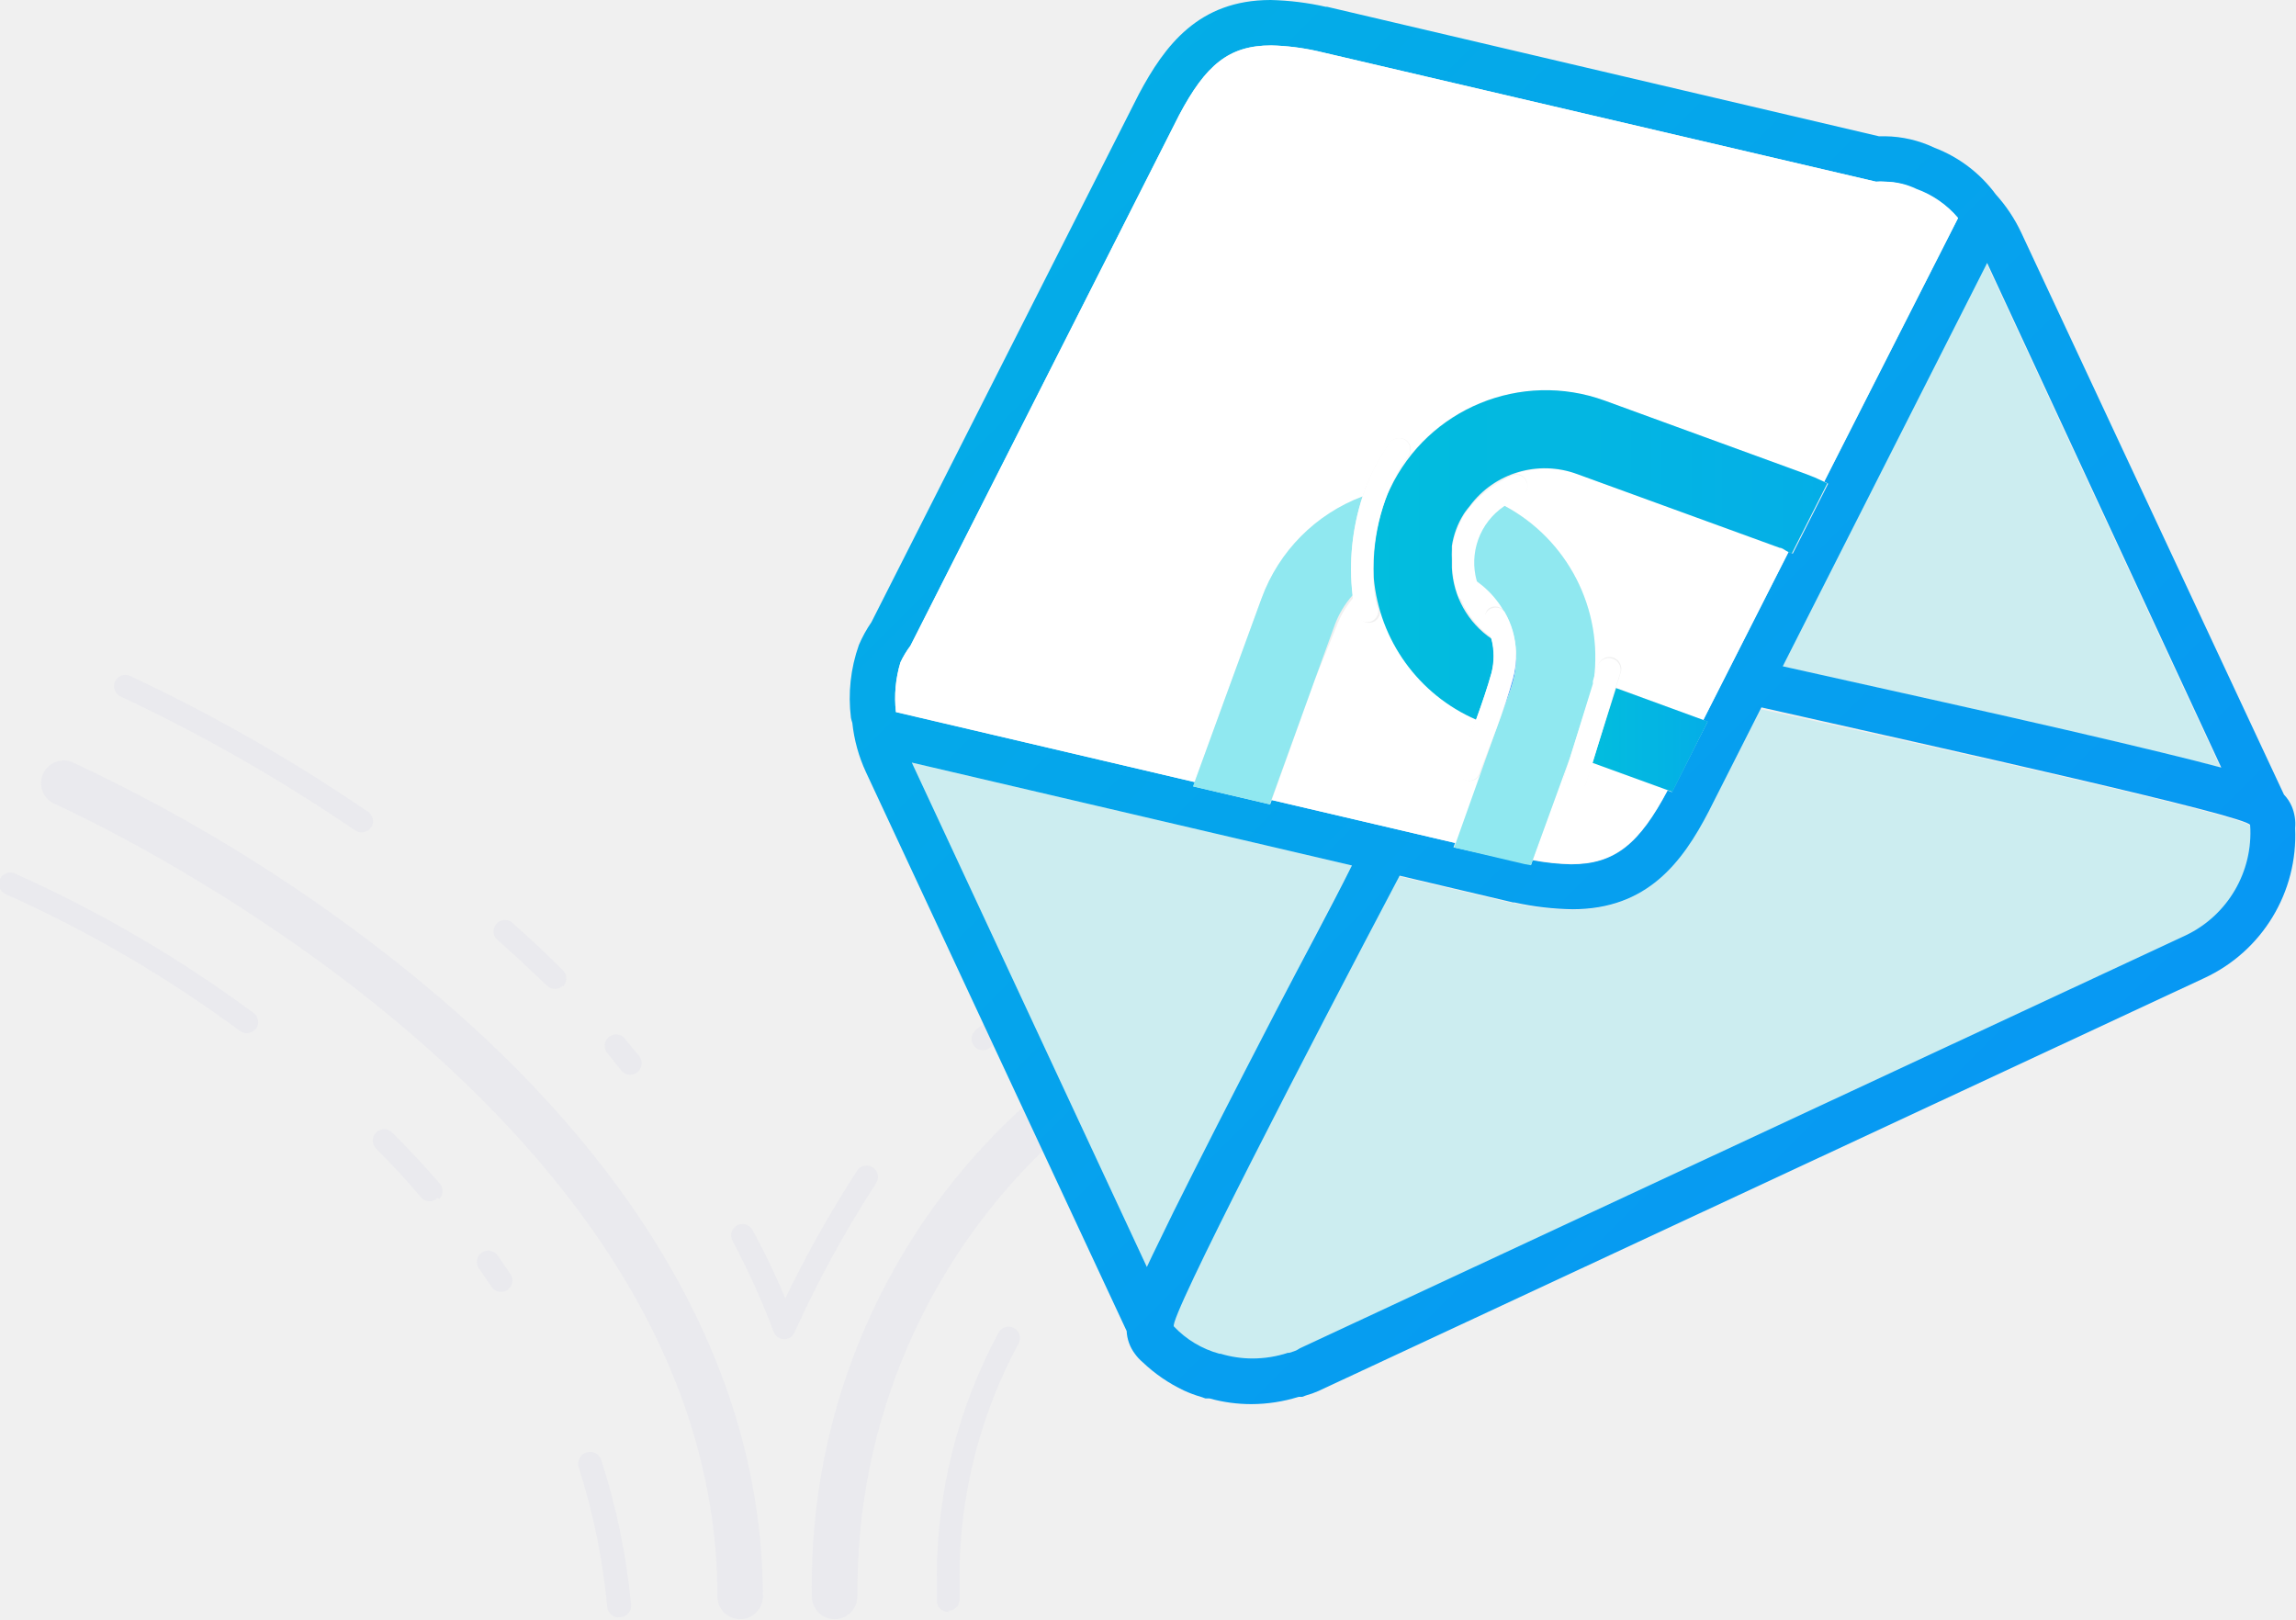
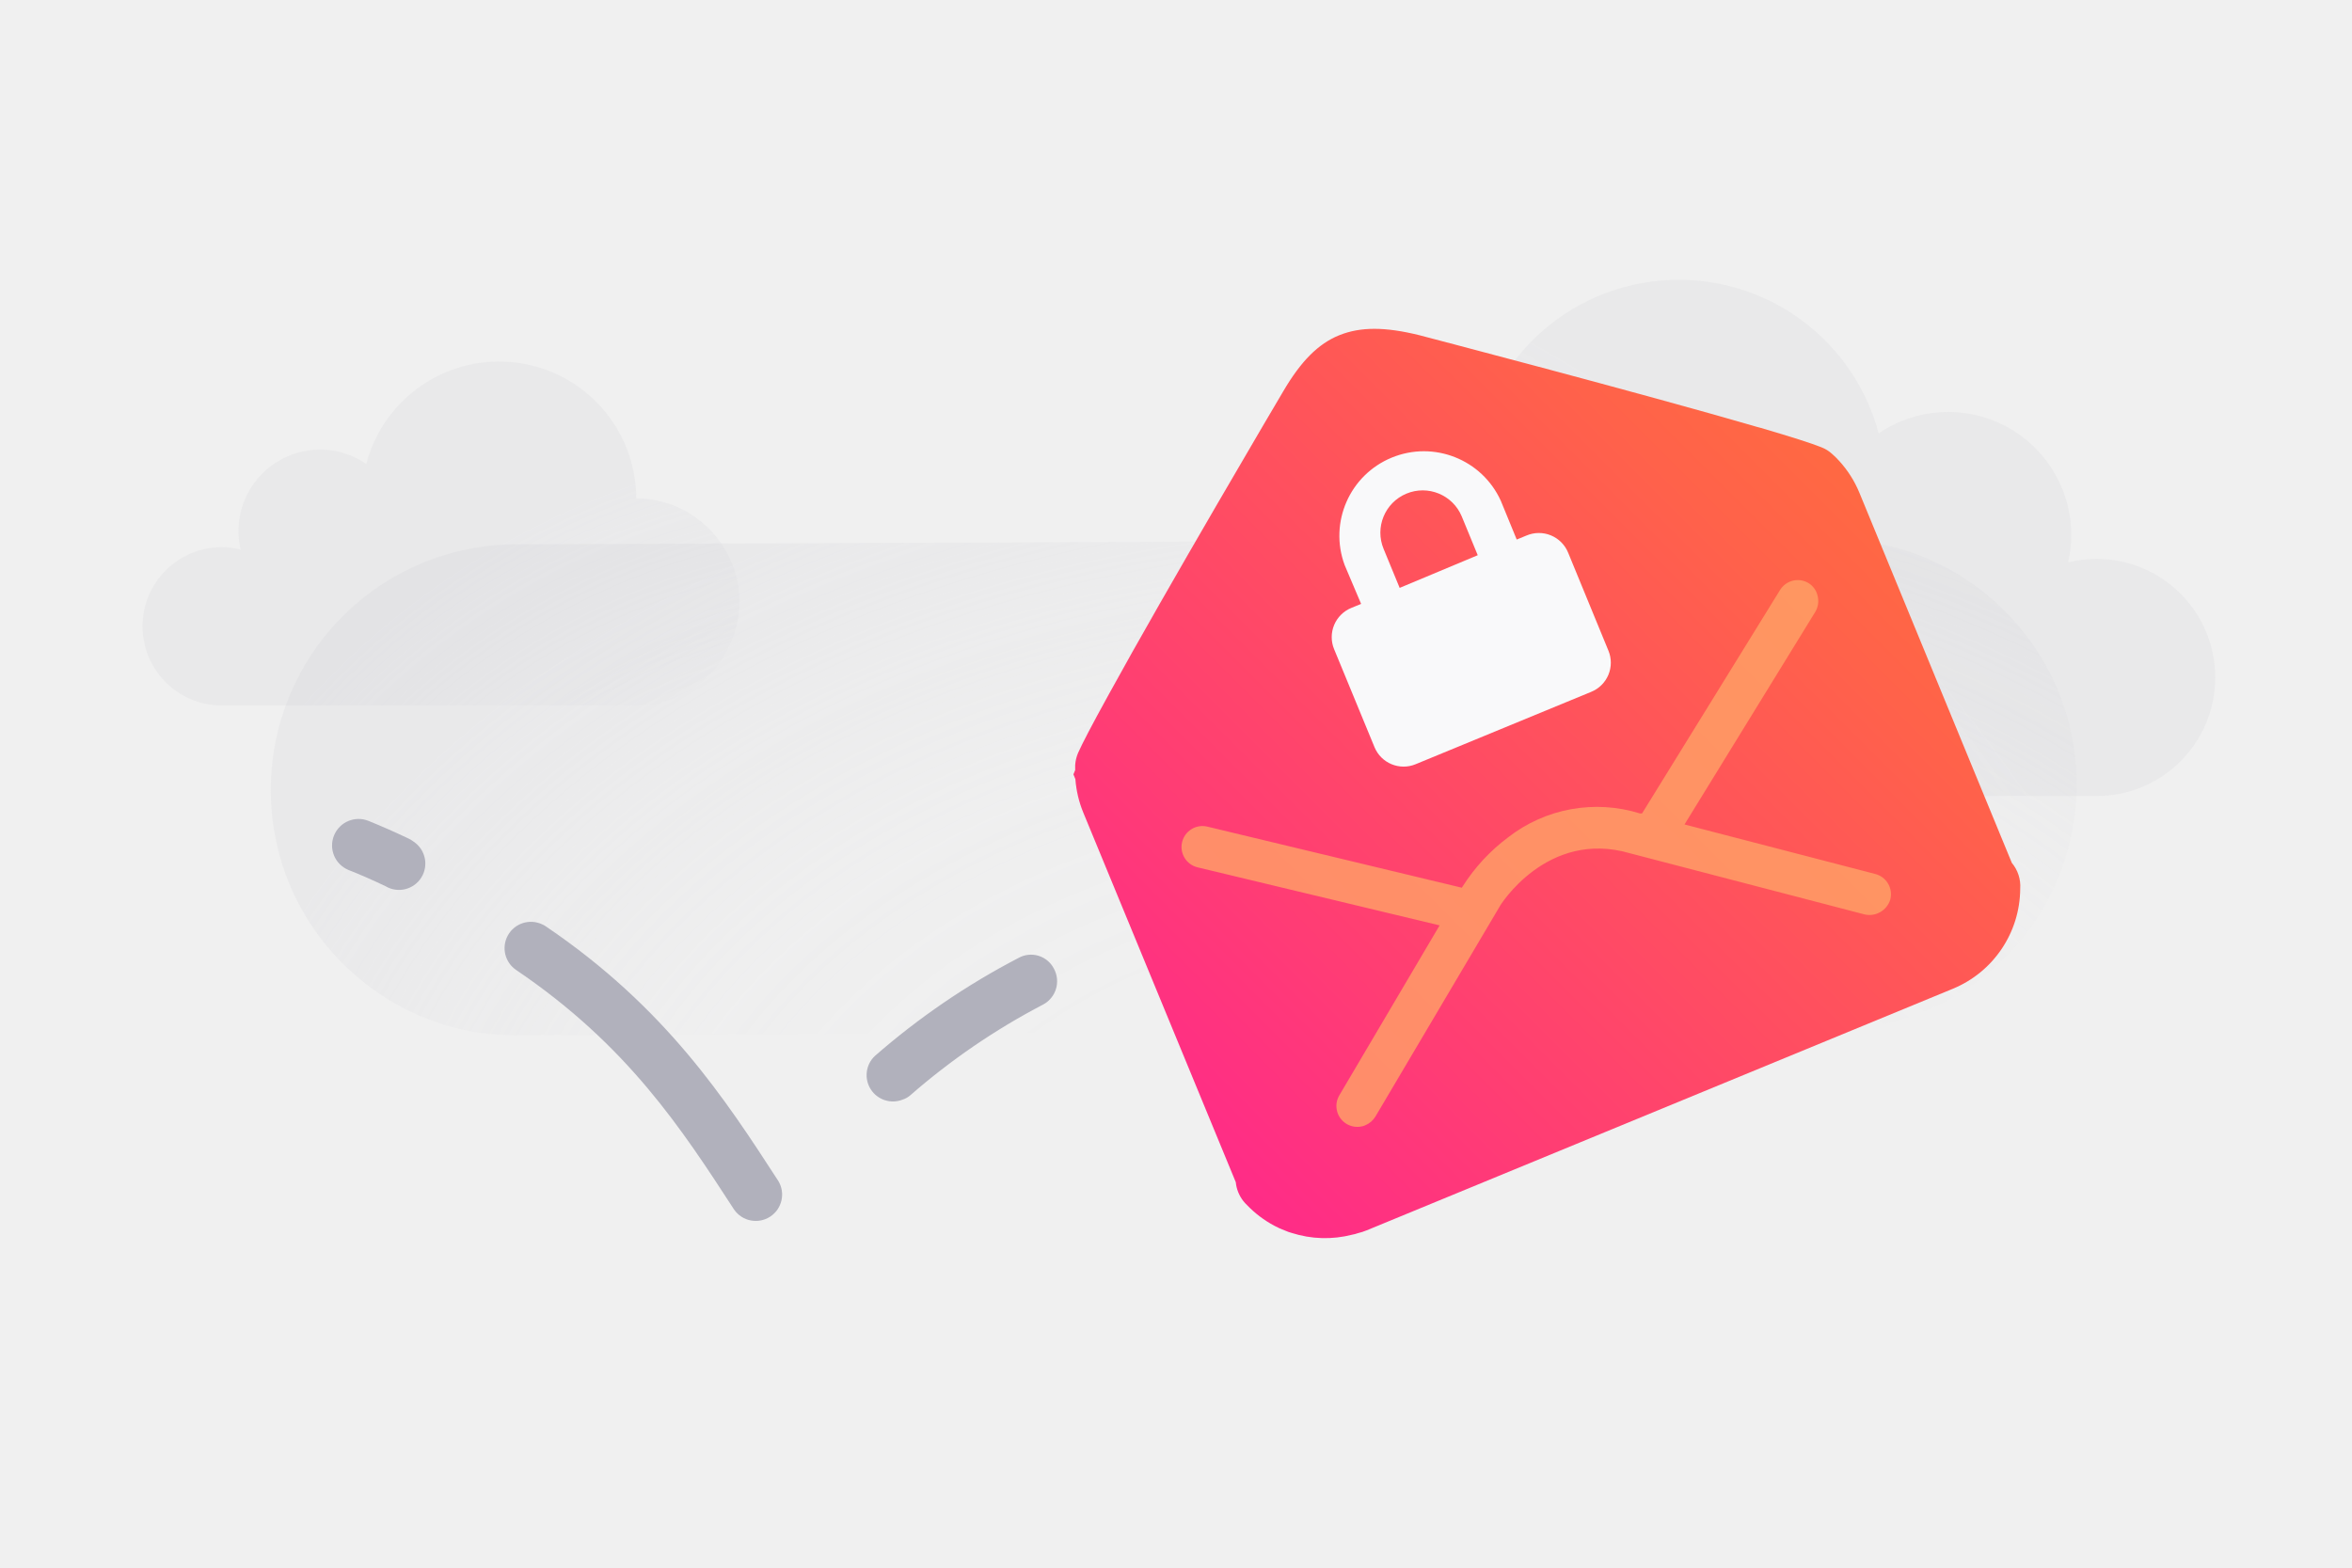
- <svg xmlns="http://www.w3.org/2000/svg" xmlns:xlink="http://www.w3.org/1999/xlink" id="Layer_1" data-name="Layer 1" viewBox="0 0 101.1 71.3">
-   <defs>
-     <style>.cls-1{fill:#eaeaee;}.cls-2{fill:#ccedf0;}.cls-3{fill:url(#New_Gradient_Swatch_1);}.cls-4{fill:#fff;}.cls-5{fill:#9cf;}.cls-6{fill:url(#linear-gradient);}.cls-7{fill:url(#linear-gradient-2);}.cls-8{fill:#59acff;}.cls-9{fill:#90e8f0;}</style>
-     <linearGradient id="New_Gradient_Swatch_1" x1="-12.54" y1="-47.45" x2="128.88" y2="93.98" gradientUnits="userSpaceOnUse">
-       <stop offset="0" stop-color="#00c8d7" />
-       <stop offset="1" stop-color="#0a84ff" />
-     </linearGradient>
-     <linearGradient id="linear-gradient" x1="60.48" y1="24.43" x2="80.51" y2="24.43" gradientUnits="userSpaceOnUse">
-       <stop offset="0" stop-color="#02bdde" />
-       <stop offset="1" stop-color="#04aee7" />
-     </linearGradient>
-     <linearGradient id="linear-gradient-2" x1="70.12" y1="32.59" x2="75.2" y2="32.59" xlink:href="#linear-gradient" />
-   </defs>
-   <path class="cls-1" d="M32.59 71.3a1 1 0 0 1-1-1c0-21.91-28.94-34.79-29.23-34.92a1 1 0 0 1 .8-1.83 72 72 0 0 1 15.15 9.5c10 8.18 15.28 17.61 15.28 27.25a1 1 0 0 1-1 1zm5.17-1a26.89 26.89 0 0 1 8.78-20.21 1 1 0 0 0-1.23-1.58 28.4 28.4 0 0 0-9.56 21.79 1 1 0 0 0 2 0zM35 58.64a49.43 49.43 0 0 1 3.58-6.54.5.5 0 0 0-.84-.55 52 52 0 0 0-3.16 5.62c-.3-.72-.77-1.77-1.44-3a.5.5 0 0 0-.89.46 33.48 33.48 0 0 1 1.81 4 .5.5 0 0 0 .45.34.5.5 0 0 0 .49-.33zm-6.93-11.43a.5.5 0 0 0 .08-.7l-.64-.78a.5.5 0 1 0-.77.64l.62.77a.5.5 0 0 0 .7.08zm15.53-1.08c.23-.19.46-.37.69-.54a.5.5 0 0 0-.59-.81c-.25.18-.5.38-.74.58a.5.5 0 0 0 .64.77zm-18.81-2.69a.5.5 0 0 0 0-.71c-.69-.69-1.43-1.39-2.21-2.08a.5.5 0 1 0-.66.75c.76.67 1.49 1.36 2.16 2a.5.5 0 0 0 .71 0zm-8.45-7a.5.5 0 0 0-.13-.69 75.39 75.39 0 0 0-10.51-6 .5.5 0 0 0-.41.91 74.35 74.35 0 0 1 10.35 5.91.5.5 0 0 0 .69-.13zm11 34.77a.5.5 0 0 0 .45-.54 30 30 0 0 0-1.31-6.37.5.5 0 0 0-1 .31 29 29 0 0 1 1.26 6.16.5.5 0 0 0 .5.45zm-5-14.41a.5.5 0 0 0 .14-.69l-.57-.83a.5.5 0 0 0-.82.58l.56.81a.5.5 0 0 0 .69.14zm-3-4a.5.5 0 0 0 0-.71c-.65-.75-1.35-1.5-2.07-2.22a.5.5 0 0 0-.71.71c.71.71 1.39 1.44 2 2.17a.5.5 0 0 0 .71 0zm-8.07-7.5a.5.5 0 0 0-.11-.7A56.6 56.6 0 0 0 .69 38.48a.5.5 0 1 0-.38.92 55.44 55.44 0 0 1 10.26 6 .5.5 0 0 0 .7-.11zM41.8 70.93a.5.5 0 0 0 .45-.55v-1a21.66 21.66 0 0 1 2.6-10.22.5.5 0 1 0-.88-.48 22.67 22.67 0 0 0-2.72 10.7v1.15a.5.5 0 0 0 .5.45z" />
-   <path class="cls-2" d="M51.67 53.37c1.07-2.15 2.58-5.12 4.5-8.82 1.16-2.24 2.33-4.48 3.36-6.44l-19.38-4.53L50.5 55.79c.3-.65.69-1.45 1.17-2.42zM78.46 29.34l7 1.56c4.07.91 7.32 1.66 9.66 2.23 1.07.26 2 .49 2.65.67L87.46 11.58zM96.24 41.24a5 5 0 0 0 2.84-4.86c0-.39-13.3-3.35-21.55-5.15l-2.33 4.53c-1.18 2.24-2.73 4.31-6 4.31a12.83 12.83 0 0 1-2.55-.3h-.06l-5-1.18C57.62 46 51.33 58.15 51.6 58.43a4.32 4.32 0 0 0 2 1.2h.05a4.86 4.86 0 0 0 1.4.21 5 5 0 0 0 1.57-.25h.06c.15-.05.3-.08.45-.15z" />
-   <path class="cls-3" d="M100.91 35.5a1.77 1.77 0 0 0-.34-.51L89 10.24a6.84 6.84 0 0 0-1.12-1.68 6 6 0 0 0-2.69-2.05A5.22 5.22 0 0 0 83 6h-.27L58.44.3h-.06a12.26 12.26 0 0 0-2.43-.3c-3.17 0-4.66 2-5.8 4.14L38.37 27.4a5.73 5.73 0 0 0-.55 1 7 7 0 0 0-.35 3.21 1.92 1.92 0 0 0 .06.22 6.89 6.89 0 0 0 .6 2.17l11.48 24.61a1.8 1.8 0 0 0 .36 1 2 2 0 0 0 .34.37 6.94 6.94 0 0 0 1.82 1.25 5.31 5.31 0 0 0 .75.28l.2.07h.18a6.86 6.86 0 0 0 1.85.25 7 7 0 0 0 2.07-.32h.16l.16-.06a3.77 3.77 0 0 0 .56-.2l39-18.18a6.91 6.91 0 0 0 4-6.6 2 2 0 0 0-.15-.97zM56.77 59.57h-.06a5 5 0 0 1-1.57.25 4.86 4.86 0 0 1-1.4-.21h-.05a4.32 4.32 0 0 1-2-1.2c-.27-.28 6-12.38 9.94-19.85l5 1.18h.06a12.83 12.83 0 0 0 2.55.3c3.29 0 4.84-2.07 6-4.31l2.32-4.58C85.78 33 99 35.94 99.08 36.33a5 5 0 0 1-2.84 4.86l-39 18.18c-.17.12-.32.15-.47.2zM58 2.25L82.61 8A2.58 2.58 0 0 1 83 8a3.24 3.24 0 0 1 1.38.35 4.28 4.28 0 0 1 1.84 1.25l-5.89 11.61.17.09-1.56 3.08-.18-.08L75 31.71l.19.07-1.57 3.1-.19-.07c-1.24 2.34-2.31 3.25-4.25 3.25a10.15 10.15 0 0 1-1.69-.18l-.07.2-.29-.08-3.13-.69.07-.19L56 35.23l-.07.19-3.38-.79.07-.19-13.17-3.08a5.43 5.43 0 0 1 .2-2.19 4.13 4.13 0 0 1 .44-.73L51.92 5.07C53.09 2.86 54.11 2 55.95 2a10.47 10.47 0 0 1 2.05.25zM97.81 33.8c-.7-.19-1.58-.41-2.65-.67-2.34-.57-5.58-1.32-9.66-2.23l-7-1.56 9-17.76zm-38.28 4.31c-1 2-2.2 4.2-3.36 6.44-1.92 3.7-3.43 6.67-4.5 8.82-.48 1-.87 1.77-1.17 2.42L40.15 33.58z" />
-   <path class="cls-4" d="M51.92 5.07L40.09 28.43a4.13 4.13 0 0 0-.44.73 5.43 5.43 0 0 0-.2 2.19l13.15 3.09 1.31-3.59 1.64-4.49a7.57 7.57 0 0 1 4.45-4.5 8.36 8.36 0 0 1 1.22-2.37.5.5 0 1 1 .8.6 7.27 7.27 0 0 0-.83 1.43 7.59 7.59 0 0 1 9.45-3.88l8.93 3.25a7.7 7.7 0 0 1 .75.32l5.9-11.61a4.28 4.28 0 0 0-1.83-1.28A3.24 3.24 0 0 0 83 8a2.58 2.58 0 0 0-.4 0L58 2.25A10.47 10.47 0 0 0 56 2c-1.89 0-2.91.86-4.08 3.07z" />
-   <path class="cls-4" d="M65.56 26.79a.5.5 0 0 1 .69.14 3.62 3.62 0 0 1 .5 1.77A4.05 4.05 0 0 0 65 25.58a2.5 2.5 0 0 0 .08.25.5.5 0 0 1-.25.64.5.5 0 0 1-.65-.27A4.36 4.36 0 0 1 64 25a4 4 0 0 0 1.74 3.11 2.45 2.45 0 0 0-.25-.65.5.5 0 0 1 .07-.67zM69.48 20.88a4.13 4.13 0 0 0-4.28.92 5.38 5.38 0 0 1 1.35-.88.5.5 0 0 1 .42.91 4.65 4.65 0 0 0-.74.43 7.56 7.56 0 0 1 3.94 7.68l.2-.64a.5.5 0 1 1 1 .3l-.22.68L75 31.71l3.75-7.4c-.12-.06-.24-.13-.36-.17zM69.84 34.47a.5.5 0 0 1-.27.3.49.49 0 0 1-.36 0 .5.5 0 0 1-.33-.63l.25-.79-1.64 4.51a10.15 10.15 0 0 0 1.69.18c1.94 0 3-.91 4.25-3.25l-3.33-1.21zM65.94 32.07l-.76 2a.5.5 0 1 1-.93-.37l.76-2a7.54 7.54 0 0 1-4.46-6.24 5.62 5.62 0 0 0 .16 1.23.5.5 0 0 1-.09.6.49.49 0 0 1-.13.09.5.5 0 0 1-.57-.11 2.59 2.59 0 0 1-.28-1 4.1 4.1 0 0 0-.78 1.29L57.87 30 56 35.23l8.12 1.9z" />
-   <path class="cls-5" d="M60.48 25.46a7.52 7.52 0 0 1 0-.79c-.01.27-.01.55 0 .79zM64.51 22.65l.06-.09zM61.21 21.52c-.07.17-.14.33-.2.5.06-.17.12-.34.2-.5zM65.23 21.81a4.1 4.1 0 0 0-.42.48 4.11 4.11 0 0 1 .42-.48zM64 24.22v-.16zM63.94 24.65v0z" />
-   <path class="cls-6" d="M70.66 17.64a7.59 7.59 0 0 0-9.45 3.88c-.08.16-.15.33-.21.5a9.05 9.05 0 0 0-.51 2.63 7.52 7.52 0 0 0 0 .79A7.54 7.54 0 0 0 65 31.69c.26-.71.52-1.48.68-2.06a3 3 0 0 0 0-1.5A4 4 0 0 1 63.93 25v-.37a4.18 4.18 0 0 1 0-.43v-.16a3.67 3.67 0 0 1 .52-1.4l.06-.09c.06-.09.14-.18.21-.27a4.11 4.11 0 0 1 4.71-1.41l8.93 3.25c.13 0 .24.12.36.17l.18.08 1.56-3.08-.17-.09a7.7 7.7 0 0 0-.75-.32z" />
-   <path class="cls-7" d="M70.12 33.59l3.33 1.21.19.07 1.56-3.1-.18-.06-3.86-1.41-1.04 3.29z" />
-   <path class="cls-8" d="M70.21 30v.13zM66.61 29.89c-.17.63-.44 1.43-.71 2.17l.62-1.7a4.12 4.12 0 0 0 .24-1.65 4 4 0 0 1-.15 1.18z" />
-   <path class="cls-9" d="M57.87 30l.91-2.5a4.1 4.1 0 0 1 .78-1.29 10.22 10.22 0 0 1 .44-4.35 7.57 7.57 0 0 0-4.45 4.49l-1.64 4.49-1.31 3.6-.07.19 3.38.79.07-.19L57.87 30zM70.18 30.08v-.13a7.56 7.56 0 0 0-3.94-7.68A3 3 0 0 0 65 25.58a4.12 4.12 0 0 1 1.52 4.79l-.62 1.7-1.8 5.06-.07.19 3.1.73.28.05.07-.2 1.64-4.51z" />
-   <path class="cls-4" d="M69.13 33.38l-.25.79a.5.5 0 0 0 .33.63.49.49 0 0 0 .36 0 .5.5 0 0 0 .27-.3l.28-.88 1-3.29.22-.68a.5.5 0 1 0-1-.3l-.2.64v.12zM64.21 33.7a.5.5 0 0 0 .93.37c0-.06.39-1 .76-2 .27-.74.54-1.54.71-2.17a4 4 0 0 0 .14-1.19 3.62 3.62 0 0 0-.5-1.77.5.5 0 0 0-.83.55 2.45 2.45 0 0 1 .25.65 3 3 0 0 1 0 1.5c-.16.58-.42 1.35-.68 2.06-.4 1.05-.77 1.98-.78 2zM64.21 26.22a.5.5 0 0 0 .65.27.5.5 0 0 0 .25-.64 2.5 2.5 0 0 1-.08-.25 3 3 0 0 1 1.2-3.31 4.65 4.65 0 0 1 .74-.43.5.5 0 0 0-.42-.91 5.38 5.38 0 0 0-1.35.88 4.11 4.11 0 0 0-.45.47c-.07.09-.15.18-.21.27l-.06.09a3.67 3.67 0 0 0-.52 1.4v.16a4.18 4.18 0 0 0 0 .43v.37a4.36 4.36 0 0 0 .25 1.2zM59.56 26.24a2.59 2.59 0 0 0 .28 1 .5.5 0 0 0 .57.11.49.49 0 0 0 .13-.09.5.5 0 0 0 .09-.6 5.62 5.62 0 0 1-.16-1.23v-.81A9.05 9.05 0 0 1 61 22c.06-.17.13-.33.2-.5a7.27 7.27 0 0 1 .8-1.41.5.5 0 1 0-.8-.6 8.36 8.36 0 0 0-1.2 2.37 10.22 10.22 0 0 0-.44 4.38z" />
+ <svg xmlns="http://www.w3.org/2000/svg" height="2in" viewBox="0 0 216 144" width="3in">
+   <radialGradient id="a" cx="82.58" cy="113.93" gradientUnits="userSpaceOnUse" r="102.61">
+     <stop offset=".26" stop-color="#cdcdd4" stop-opacity="0" />
+     <stop offset=".4" stop-color="#cdcdd4" stop-opacity=".02" />
+     <stop offset=".55" stop-color="#cdcdd4" stop-opacity=".08" />
+     <stop offset=".69" stop-color="#cdcdd4" stop-opacity=".18" />
+     <stop offset=".72" stop-color="#cdcdd4" stop-opacity=".2" />
+   </radialGradient>
+   <radialGradient id="b" cx="74.73" cy="149.39" gradientUnits="userSpaceOnUse" r="150.75">
+     <stop offset=".27" stop-color="#cdcdd4" stop-opacity="0" />
+     <stop offset=".46" stop-color="#cdcdd4" stop-opacity=".02" />
+     <stop offset=".66" stop-color="#cdcdd4" stop-opacity=".08" />
+     <stop offset=".86" stop-color="#cdcdd4" stop-opacity=".18" />
+     <stop offset=".9" stop-color="#cdcdd4" stop-opacity=".2" />
+   </radialGradient>
+   <radialGradient id="c" cx="129.21" cy="117.26" gradientTransform="matrix(1 0 0 .7 0 35.37)" gradientUnits="userSpaceOnUse" r="112.67">
+     <stop offset=".4" stop-color="#cdcdd4" stop-opacity="0" />
+     <stop offset=".58" stop-color="#cdcdd4" stop-opacity=".02" />
+     <stop offset=".77" stop-color="#cdcdd4" stop-opacity=".08" />
+     <stop offset=".96" stop-color="#cdcdd4" stop-opacity=".18" />
+     <stop offset="1" stop-color="#cdcdd4" stop-opacity=".2" />
+   </radialGradient>
+   <linearGradient id="d" gradientUnits="userSpaceOnUse" x1="179.95" x2="93.75" y1="32.17" y2="118.37">
+     <stop offset="0" stop-color="#ff7139" />
+     <stop offset=".22" stop-color="#ff624a" />
+     <stop offset=".66" stop-color="#ff3c75" />
+     <stop offset=".86" stop-color="#ff298a" />
+   </linearGradient>
+   <path d="m67.9 55.29a9.51 9.51 0 0 1 -9.47 9.51h-38.07a7.27 7.27 0 0 1 0-14.54 7.15 7.15 0 0 1 1.74.22 7.24 7.24 0 0 1 -.2-1.69 7.49 7.49 0 0 1 11.74-6.17 12.6 12.6 0 0 1 24.79 3.16 9.51 9.51 0 0 1 9.47 9.51z" fill="url(#a)" />
+   <path d="m192.55 51.34a10.8 10.8 0 0 0 -2.62.32 11.15 11.15 0 0 0 .29-2.53 11.31 11.31 0 0 0 -17.69-9.32 19 19 0 0 0 -37.36 4.78 14.27 14.27 0 1 0 0 28.53h57.38a10.89 10.89 0 1 0 0-21.78z" fill="url(#b)" />
+   <path d="m24.87 72.66a22.54 22.54 0 0 1 22.45-22.66l120.77-.48a22.53 22.53 0 1 1 .18 45.06l-120.77.53a22.54 22.54 0 0 1 -22.63-22.45z" fill="url(#c)" />
+   <path d="m184.76 79.26-14-34a9.94 9.94 0 0 0 -1.87-2.94 7.41 7.41 0 0 0 -.63-.62 3.11 3.11 0 0 0 -1-.62c-.92-.37-2.68-.93-5.57-1.78l-.34-.09c-10.52-3.07-30.78-8.36-31-8.42-3.15-.78-5.41-.78-7.35 0s-3.54 2.4-5.16 5.17c-.11.17-10.84 18.38-16 27.8l-.17.31c-1.41 2.56-2.25 4.17-2.66 5.08a3.46 3.46 0 0 0 -.27 1.13v.46l-.16.39.18.44a10 10 0 0 0 .73 3.08l14 33.94a3.55 3.55 0 0 0 .08.47 3.33 3.33 0 0 0 .94 1.62 10 10 0 0 0 2.52 1.91 7.42 7.42 0 0 0 1 .45l.3.12.29.09a10 10 0 0 0 5.57.16l.27-.06.22-.07a5.49 5.49 0 0 0 .84-.27l53.83-22.19a10 10 0 0 0 6.18-9.19 3.32 3.32 0 0 0 -.77-2.37z" fill="url(#d)" />
+   <path d="m166.11 53.57a1.91 1.91 0 0 0 -2.64.63l-12.67 20.52h-.19a13.27 13.27 0 0 0 -12.13 2.21 16.94 16.94 0 0 0 -4.14 4.47l-.09.14-23.37-5.61a1.92 1.92 0 1 0 -.9 3.74l22.23 5.33-9.21 15.61a1.89 1.89 0 0 0 -.21 1.45 1.92 1.92 0 0 0 2.34 1.39 1.14 1.14 0 0 0 .26-.09 2 2 0 0 0 .92-.79l11.39-19.26c0-.07 4.37-7.17 12-4.93l21.56 5.62a2 2 0 0 0 2.34-1.38 1.92 1.92 0 0 0 -1.38-2.34l-17.52-4.55 12-19.51a1.92 1.92 0 0 0 .23-1.46 1.86 1.86 0 0 0 -.82-1.19z" fill="#ffa266" opacity=".8" />
+   <path d="m140.19 49.19-.9.37-1.46-3.56a7.76 7.76 0 0 0 -14.34 5.91l1.51 3.56-.9.37a2.9 2.9 0 0 0 -1.58 3.79l3.71 9a2.89 2.89 0 0 0 3.77 1.57l16.13-6.65a2.89 2.89 0 0 0 1.58-3.79l-3.7-9a2.9 2.9 0 0 0 -3.82-1.57zm-13.12 1.24a3.88 3.88 0 0 1 7.17-3l1.47 3.57-7.17 3z" fill="#f9f9fa" />
+   <path d="m49.78 84.9a2.42 2.42 0 0 0 -2.36 4.21c10.2 6.91 15.17 14.56 20 22a2.42 2.42 0 0 0 4.06-2.63c-4.85-7.48-10.33-15.92-21.34-23.38a1.82 1.82 0 0 0 -.36-.2zm-11.78-7.58a2.47 2.47 0 0 0 -.47-.29c-1.24-.59-2.46-1.13-3.67-1.62a2.43 2.43 0 0 0 -1.86 4.5c1.12.44 2.25.94 3.4 1.49a2.42 2.42 0 0 0 2.6-4.08zm44.91 23.68a2.42 2.42 0 0 1 -2.57-4 67.1 67.1 0 0 1 13.18-9 2.36 2.36 0 0 1 3.28 1 2.42 2.42 0 0 1 -1 3.27 62.55 62.55 0 0 0 -12.25 8.38 2 2 0 0 1 -.64.35z" fill="#b1b1bc" />
</svg>
